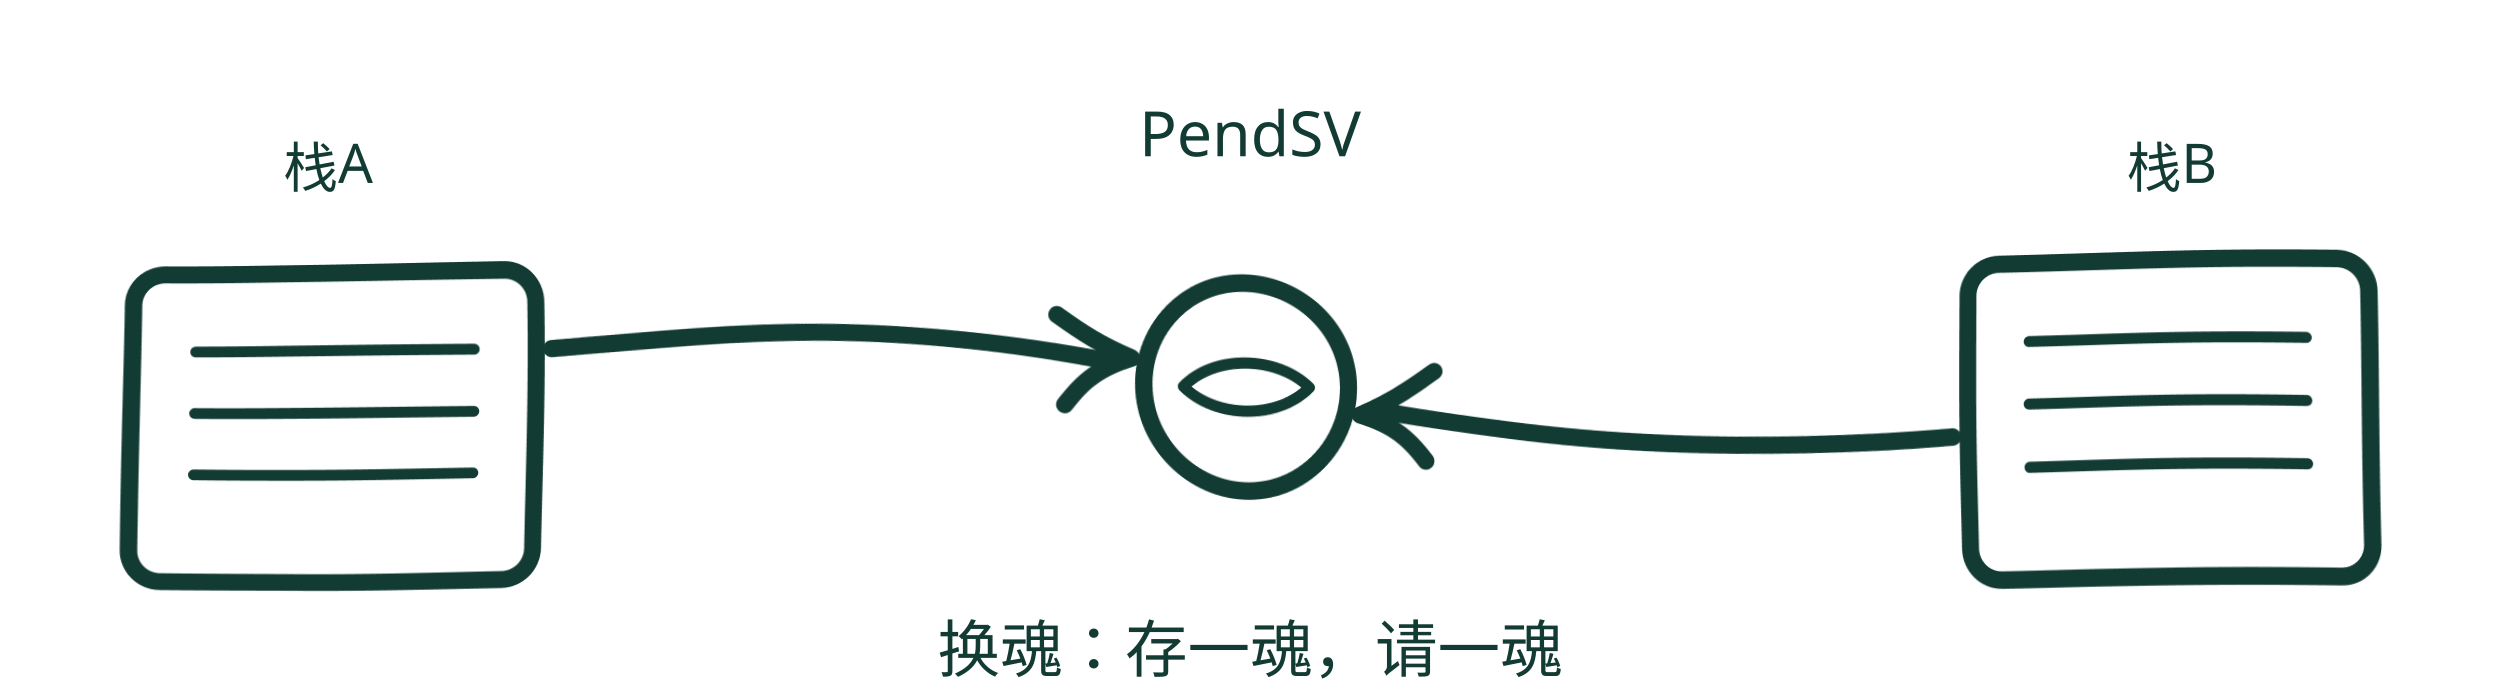
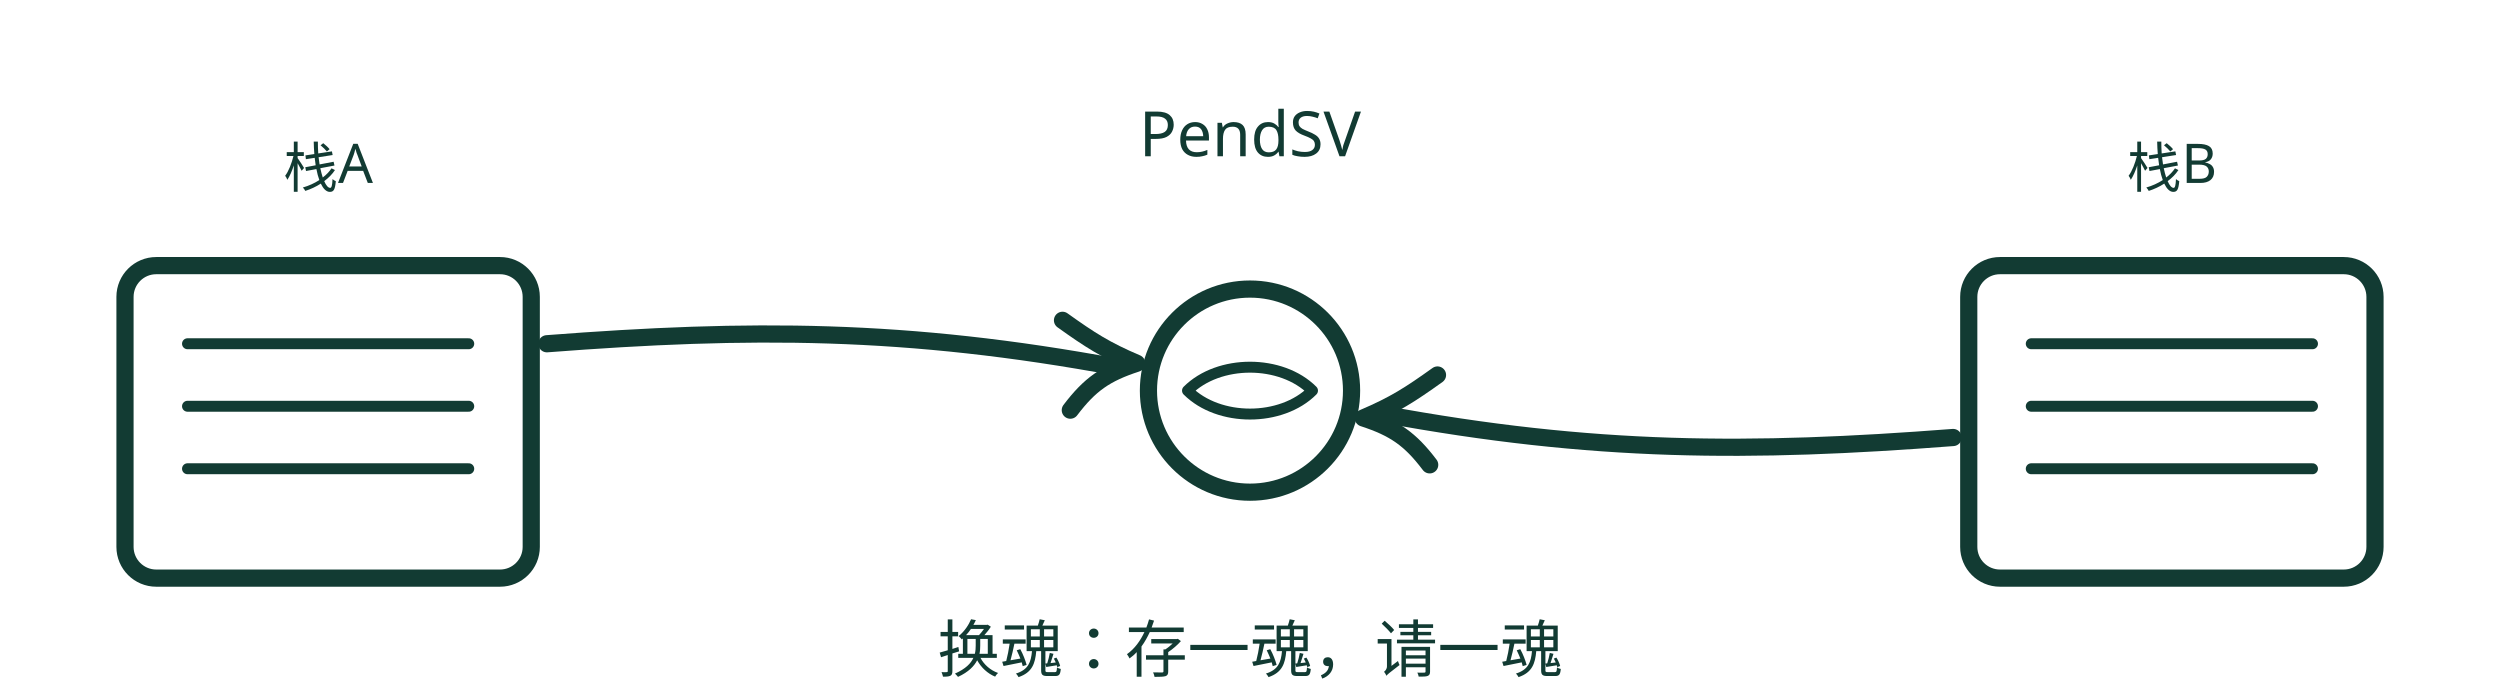
<svg xmlns="http://www.w3.org/2000/svg" viewBox="0 0 320 88" role="img" aria-label="PendSV 最低优先级中断在两任务栈间交换寄存器现场" fill="none" stroke="var(--cover-ink, #123b33)" stroke-linecap="round" stroke-linejoin="round">
-   <defs>
-     <filter id="hw-rtos-freertos-02-context-switch" x="-5%" y="-5%" width="110%" height="110%">
-       <feTurbulence type="fractalNoise" baseFrequency="0.013" numOctaves="2" seed="65" result="n" />
-       <feDisplacementMap in="SourceGraphic" in2="n" scale="3.2" />
-     </filter>
-   </defs>
-   <g filter="url(#hw-rtos-freertos-02-context-switch)">
-     <rect x="16" y="34" width="52" height="40" rx="4" stroke-width="2.2" />
-     <path d="M24 44 L60 44 M24 52 L60 52 M24 60 L60 60" stroke-width="1.4" />
-     <rect x="252" y="34" width="52" height="40" rx="4" stroke-width="2.2" />
-     <path d="M260 44 L296 44 M260 52 L296 52 M260 60 L296 60" stroke-width="1.4" />
-     <circle cx="160" cy="50" r="13" stroke-width="2.2" />
-     <path d="M152 50 C 156 46, 164 46, 168 50 C 164 54, 156 54, 152 50" stroke-width="1.4" />
-     <path d="M70 44 C 96 42, 116 42, 143 47" stroke-width="2.2" />
-     <path d="M136 41 C 139.5 43.5, 141.5 44.8, 145.5 46.5 C 141.5 47.8, 139.5 49.2, 137 52.5" stroke-width="2.2" />
-     <path d="M250 56 C 224 58, 204 58, 177 53" stroke-width="2.2" />
-     <path d="M184 48 C 180.5 50.5, 178.5 51.8, 174.5 53.5 C 178.5 54.8, 180.5 56.2, 183 59.5" stroke-width="2.2" />
-   </g>
+   <rect x="16" y="34" width="52" height="40" rx="4" stroke-width="2.2" />
+   <path d="M24 44 L60 44 M24 52 L60 52 M24 60 L60 60" stroke-width="1.4" />
+   <rect x="252" y="34" width="52" height="40" rx="4" stroke-width="2.2" />
+   <path d="M260 44 L296 44 M260 52 L296 52 M260 60 L296 60" stroke-width="1.4" />
+   <circle cx="160" cy="50" r="13" stroke-width="2.2" />
+   <path d="M152 50 C 156 46, 164 46, 168 50 C 164 54, 156 54, 152 50" stroke-width="1.4" />
+   <path d="M70 44 C 96 42, 116 42, 143 47" stroke-width="2.2" />
+   <path d="M136 41 C 139.5 43.5, 141.5 44.8, 145.5 46.5 C 141.5 47.8, 139.5 49.2, 137 52.5" stroke-width="2.2" />
+   <path d="M250 56 C 224 58, 204 58, 177 53" stroke-width="2.2" />
+   <path d="M184 48 C 180.5 50.5, 178.5 51.8, 174.5 53.5 C 178.5 54.8, 180.5 56.2, 183 59.5" stroke-width="2.2" />
  <text x="160" y="20" font-family="sans-serif" font-size="8" fill="var(--cover-ink, #123b33)" stroke="none" text-anchor="middle">PendSV</text>
  <text x="160" y="86" font-family="sans-serif" font-size="8" fill="var(--cover-ink, #123b33)" stroke="none" text-anchor="middle">换魂：存一魂，请一魂</text>
  <text x="42" y="24" font-family="sans-serif" font-size="7" fill="var(--cover-ink, #123b33)" stroke="none" text-anchor="middle">栈A</text>
  <text x="278" y="24" font-family="sans-serif" font-size="7" fill="var(--cover-ink, #123b33)" stroke="none" text-anchor="middle">栈B</text>
</svg>
